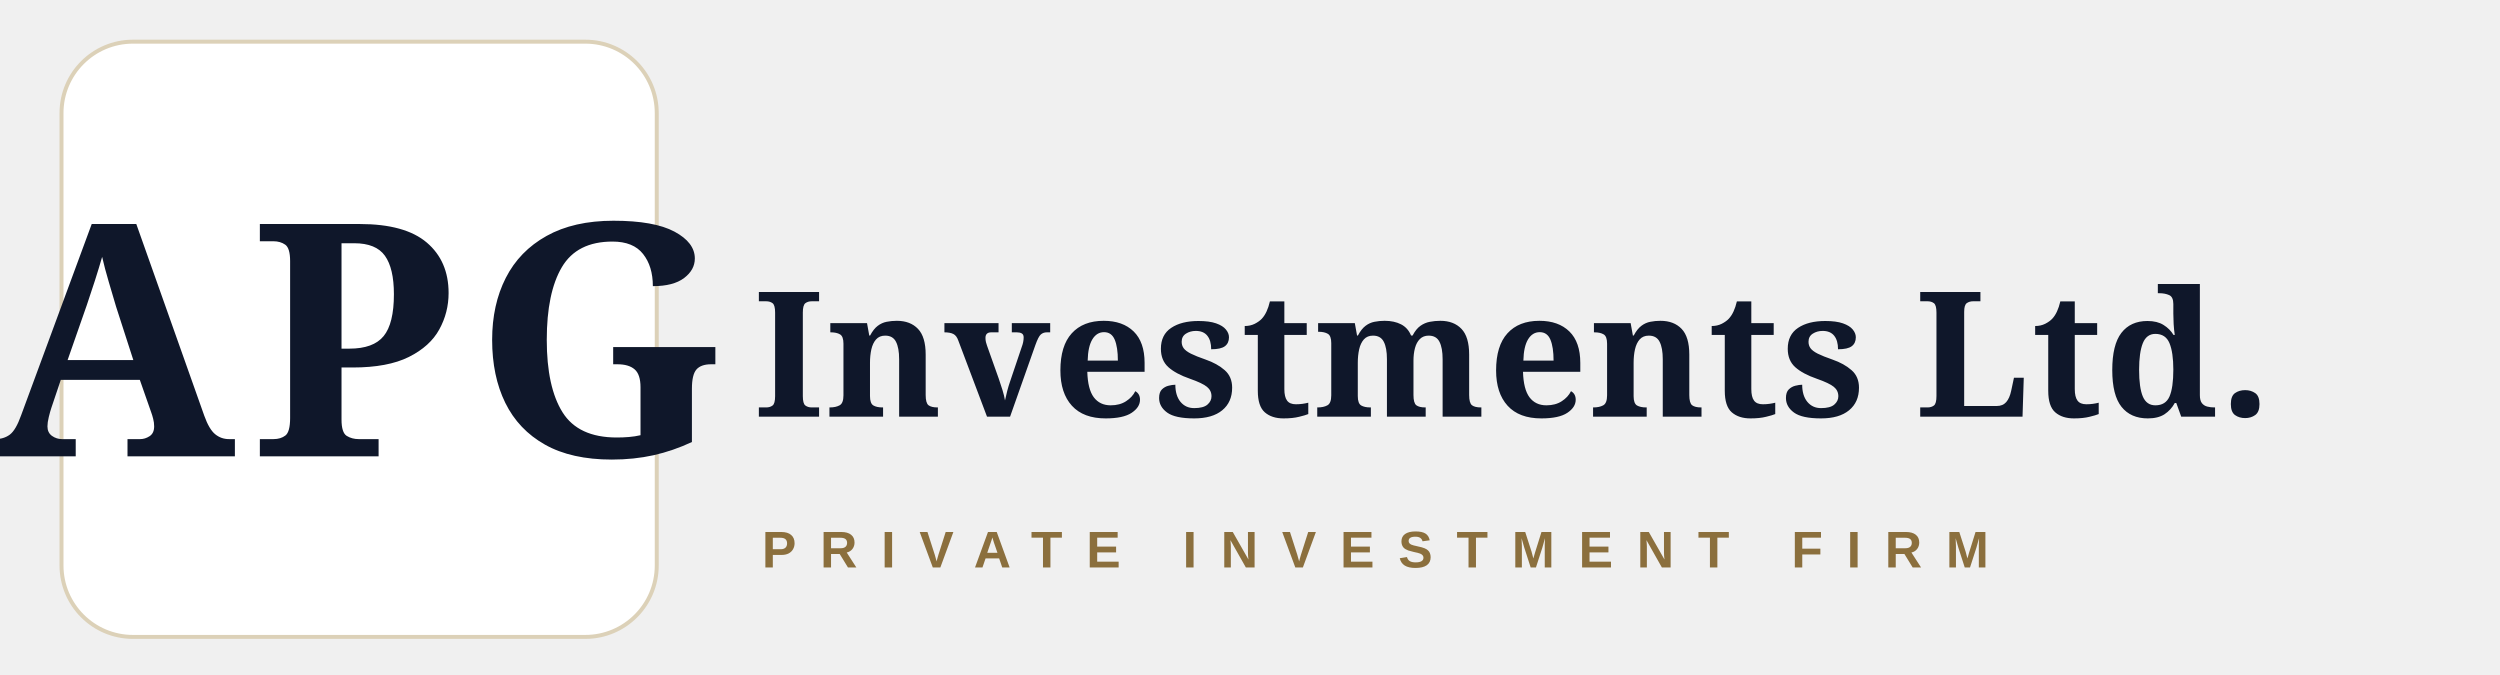
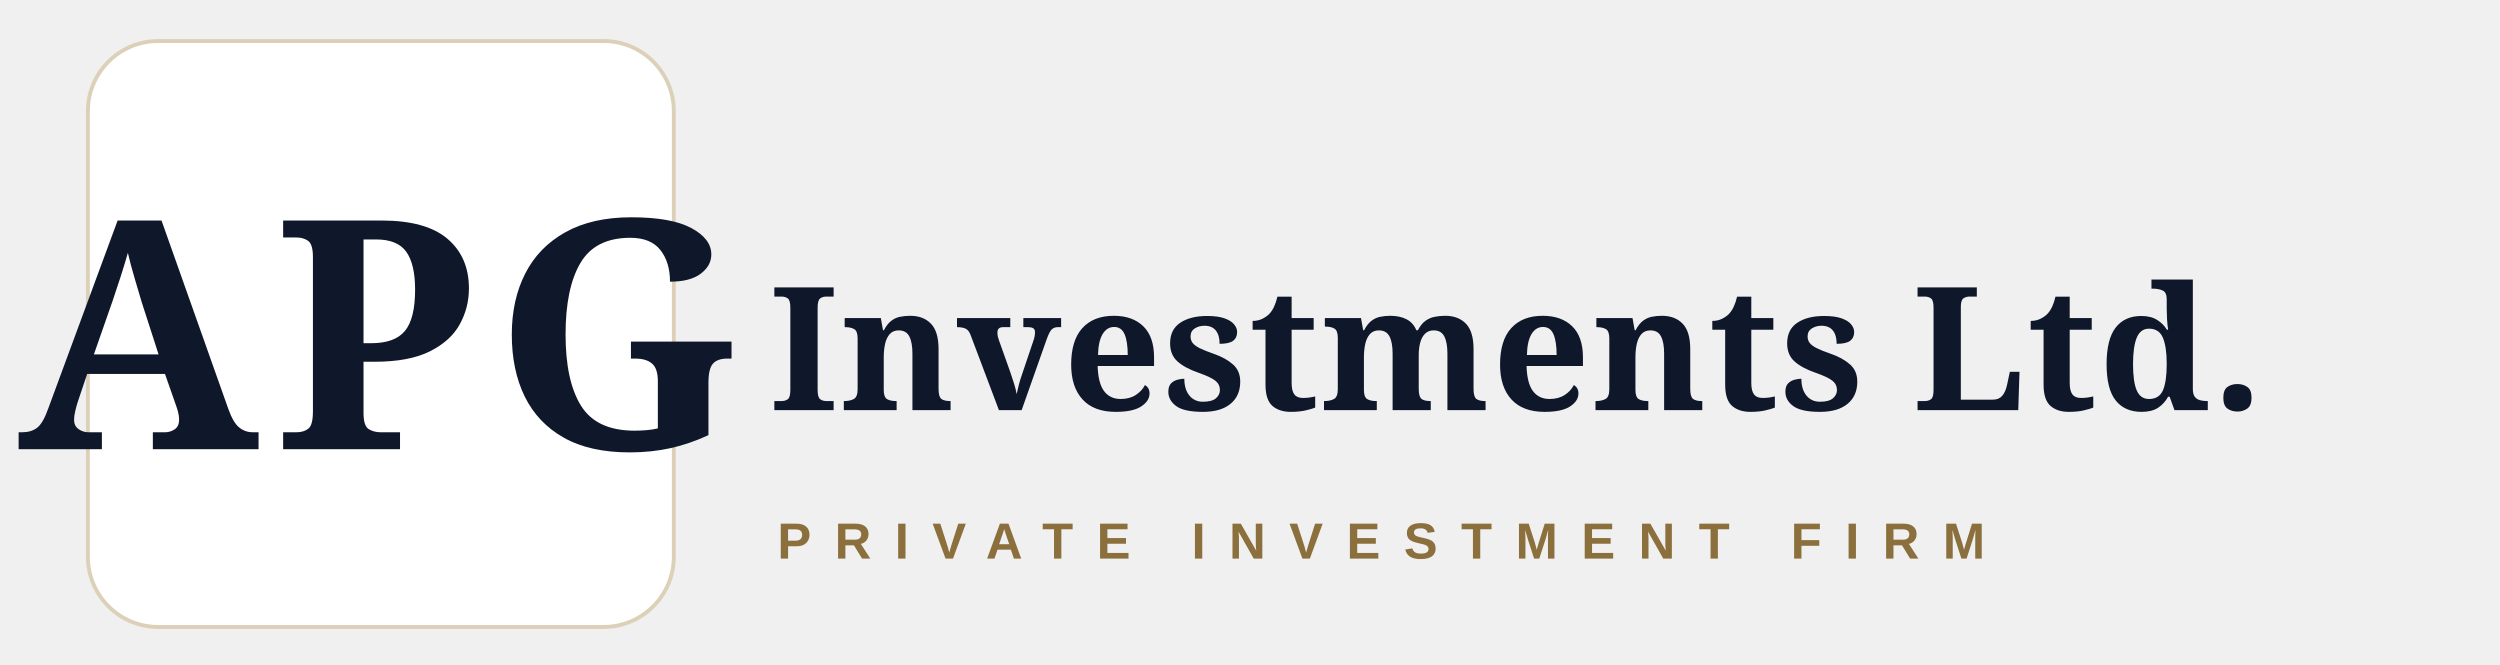
- <svg xmlns="http://www.w3.org/2000/svg" viewBox="-15 -5 630 170" fill="none">
+ <svg xmlns="http://www.w3.org/2000/svg" viewBox="-22 -5 640 170" fill="none">
  <g transform="translate(0,5)">
    <rect x="0.5" y="0.5" width="150" height="150" rx="18" fill="#FFFFFF" stroke="#DCD1B8" stroke-width="1" />
    <text x="75" y="105" text-anchor="middle" font-family="Georgia, serif" font-size="82" font-weight="700" letter-spacing="4" fill="#0F172A">APG</text>
  </g>
  <g transform="translate(175,60)">
    <text x="0" y="40" font-family="Georgia, serif" font-size="44" font-weight="600" letter-spacing="0.5" fill="#0F172A">Investments Ltd.</text>
    <text x="2" y="78" font-family="Arial, Helvetica, sans-serif" font-size="13" font-weight="600" letter-spacing="6" fill="#8B6F3D">PRIVATE INVESTMENT FIRM</text>
  </g>
</svg>
